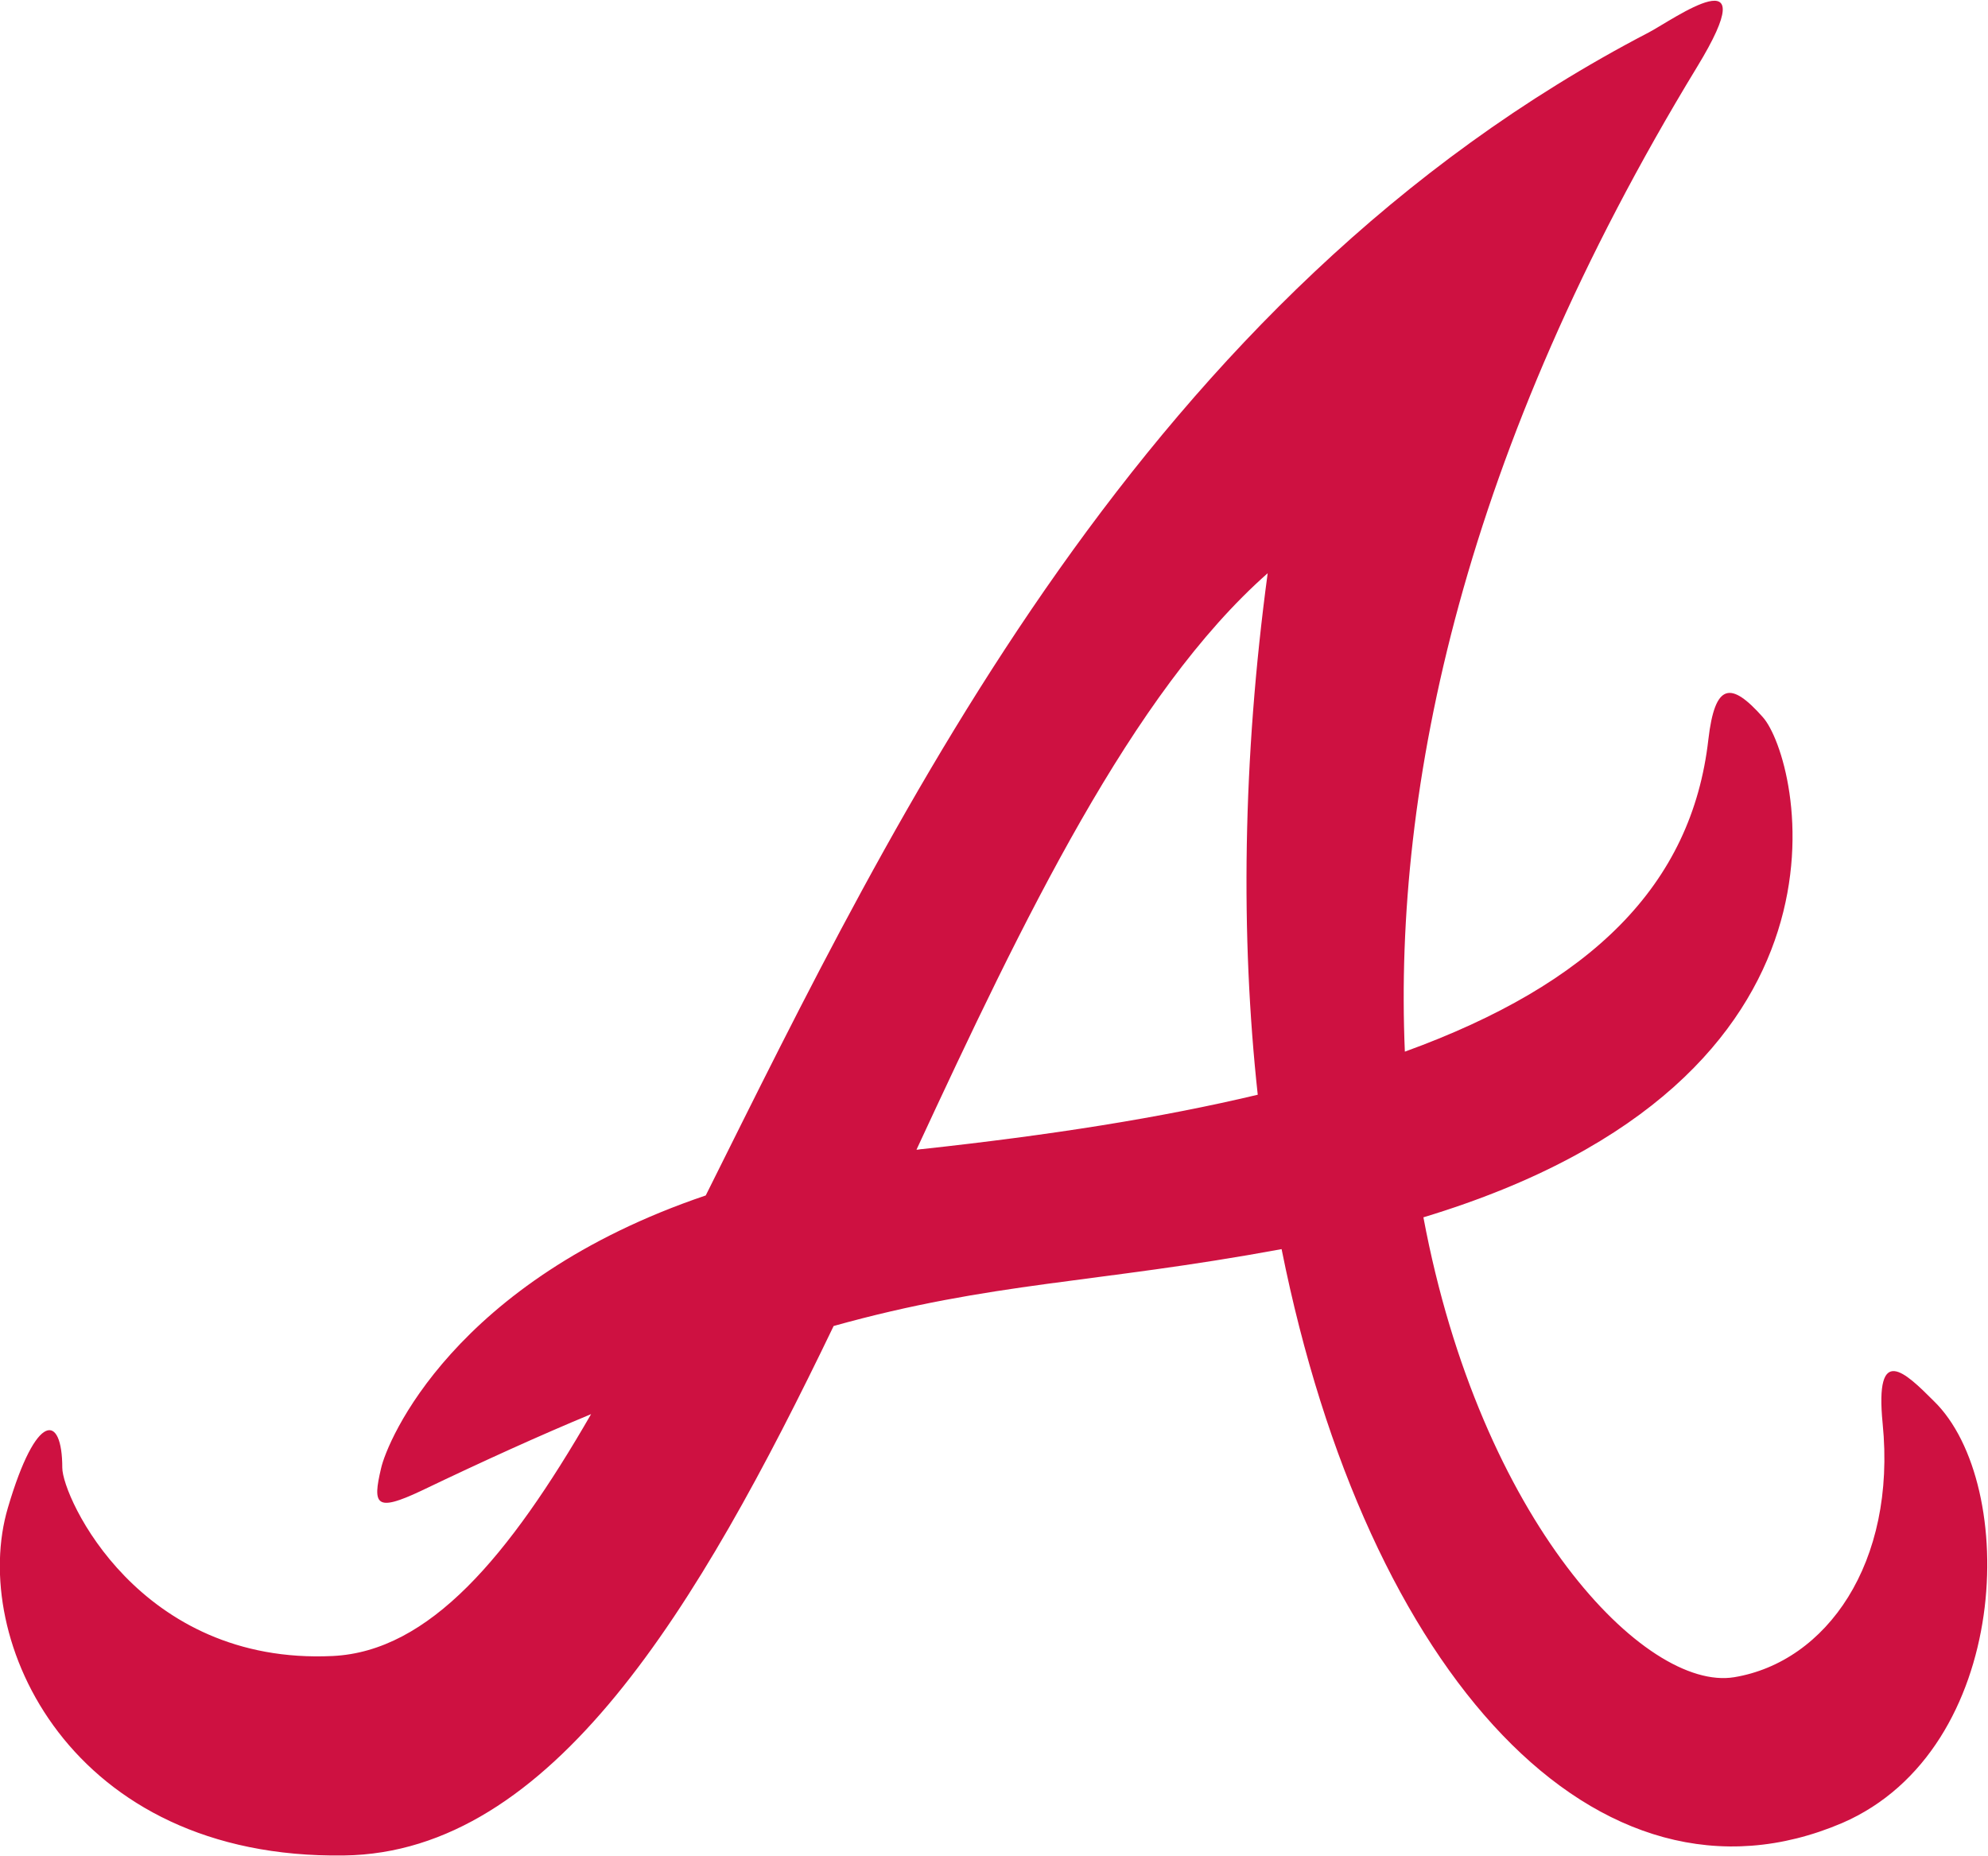
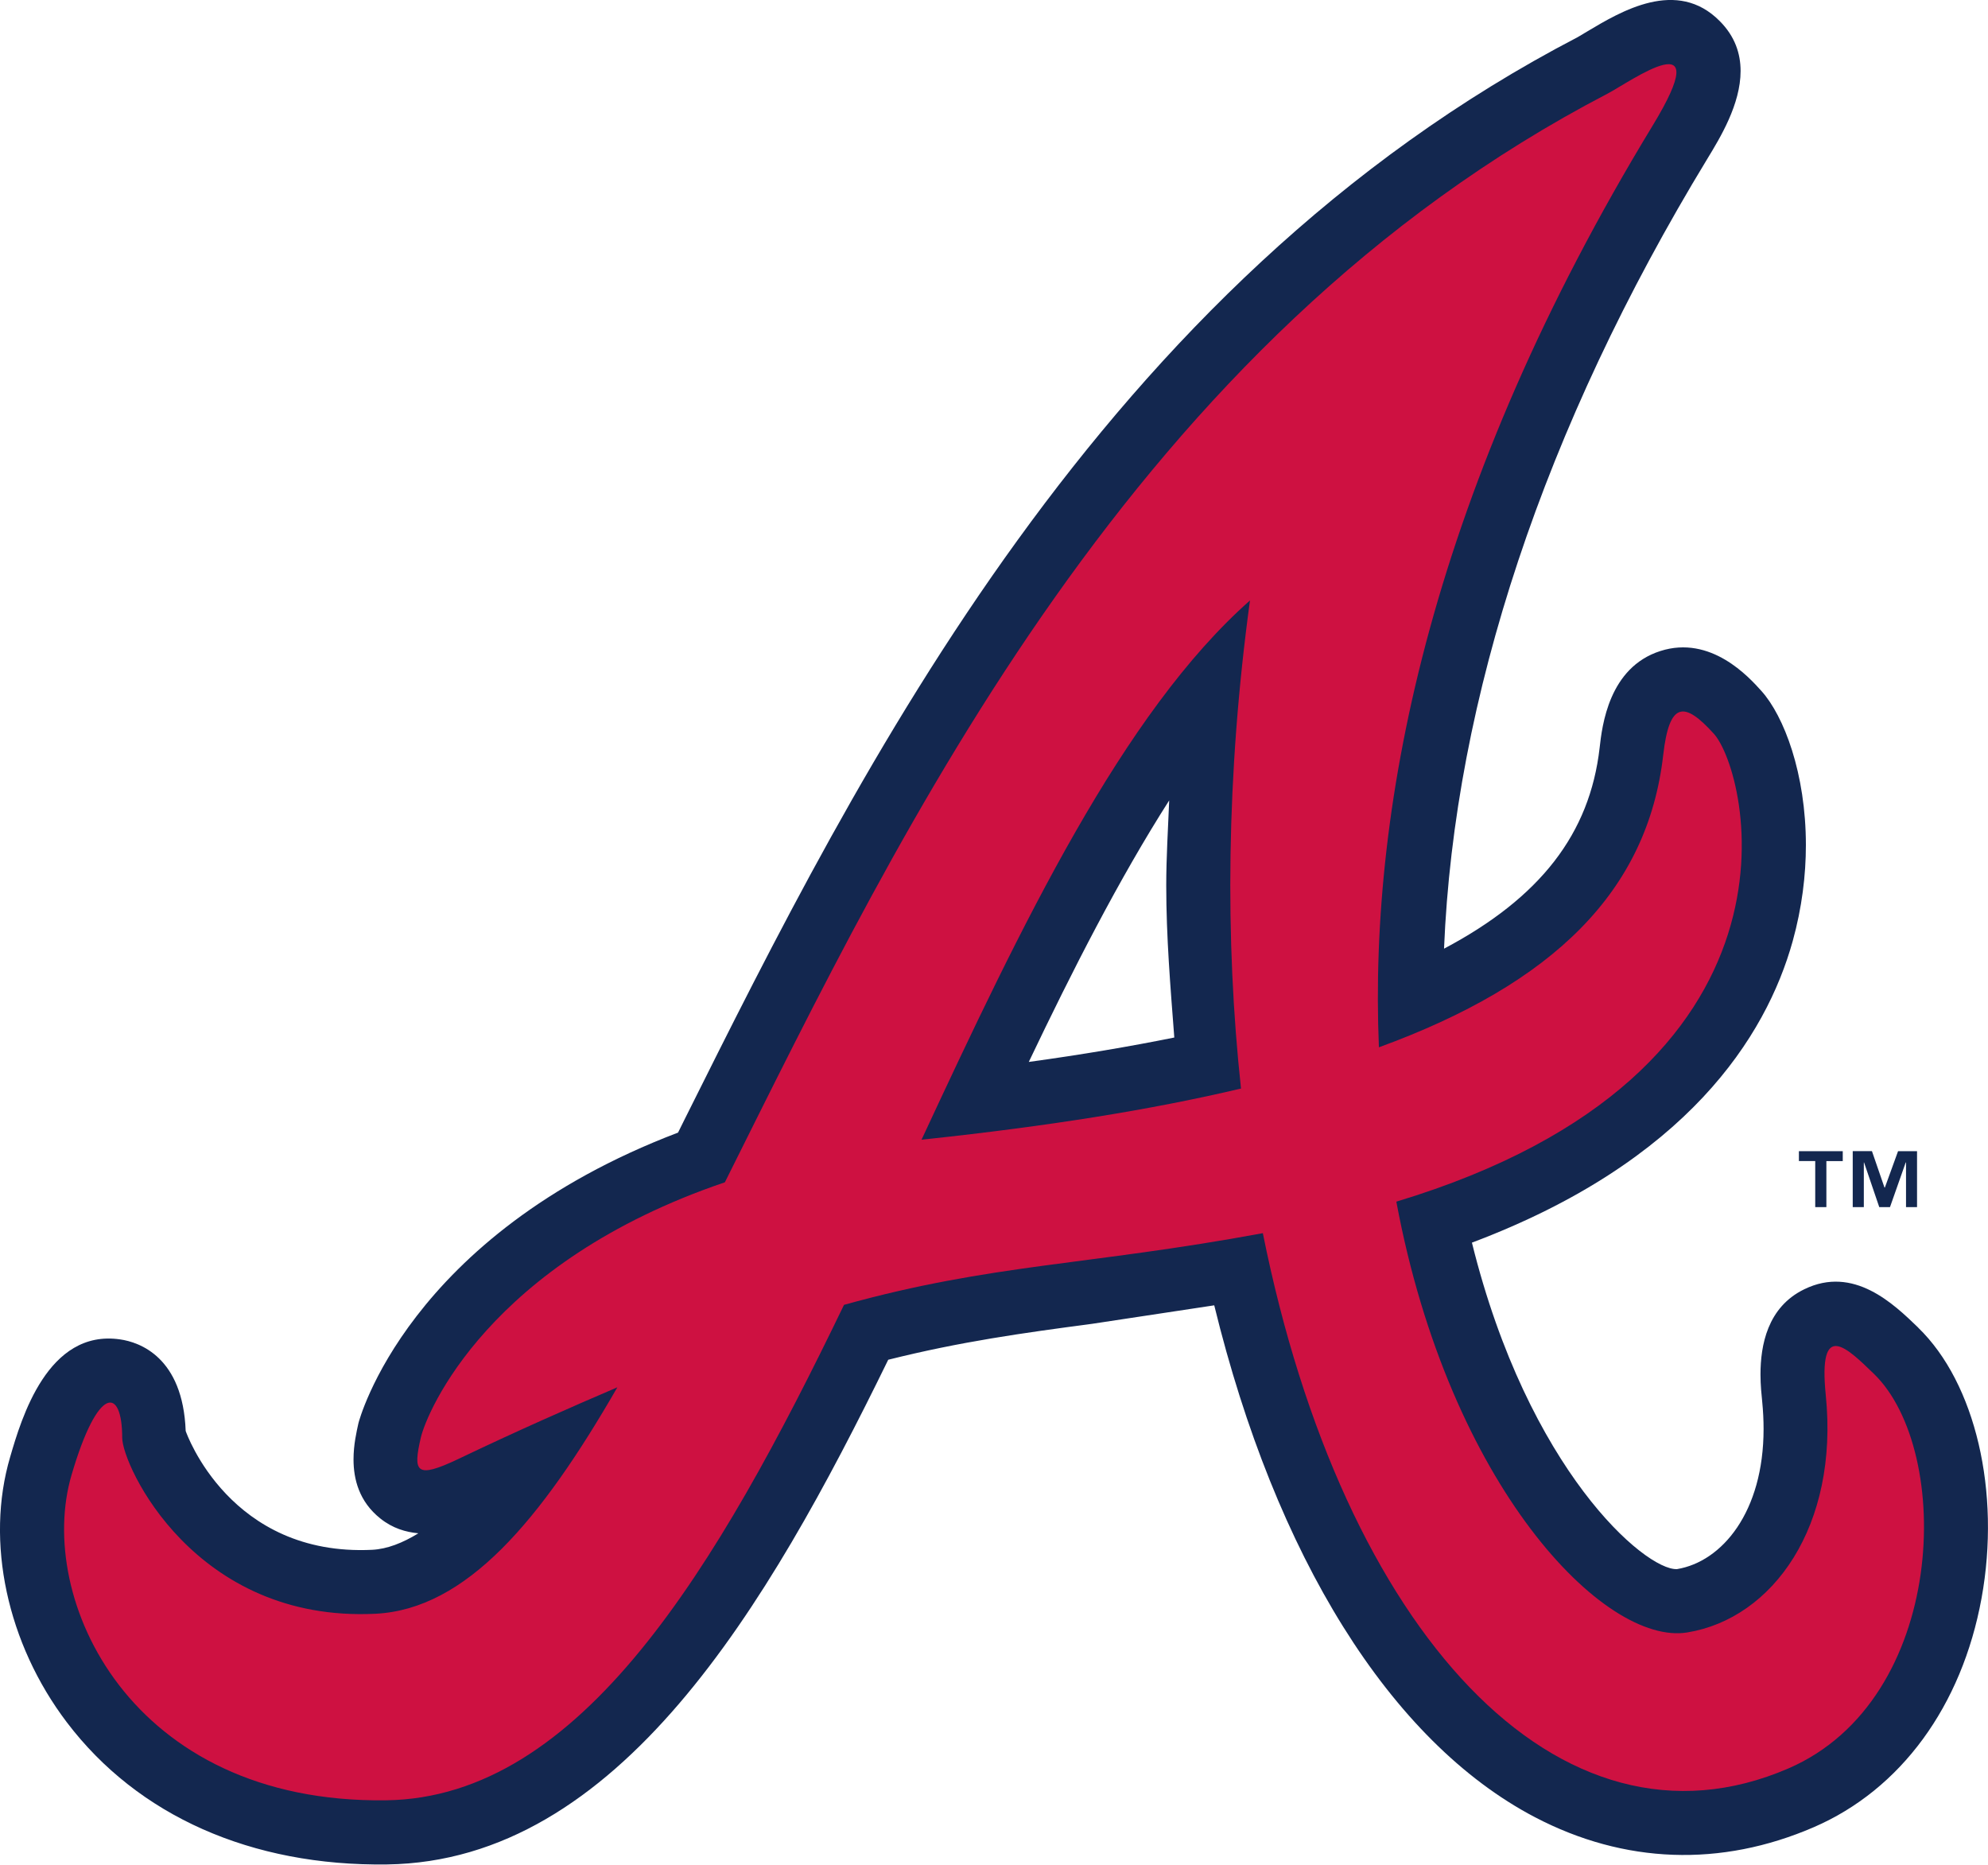
- <svg xmlns="http://www.w3.org/2000/svg" version="1.1" id="Layer_1" x="0px" y="0px" width="300px" height="280px" viewBox="0 0 300 280" style="enable-background:new 0 0 300 280;" xml:space="preserve">
-   <style type="text/css">
- 	.st0{fill:#CE1141;}
- </style>
-   <path class="st0" d="M191.3,86.5c-20.5,18.1-36.9,52.3-53,87c0.3,0,0.6-0.1,0.9-0.1c19.3-2.1,35.9-4.7,50.6-8.2  C187.2,141.3,187.5,114.7,191.3,86.5 M193.4,188.5c-28.2,5.2-43.6,4.9-67.6,11.6c-20.5,42.6-42.5,79.5-73.9,79.9  c-41.4,0.6-56.6-32.7-50.7-52.5c4.3-14.6,8.2-14.2,8.2-6c0,4.4,11.6,29.8,40.8,28.4c14.6-0.7,26.6-15,39-36.5  c-7.7,3.2-16.1,7-25.7,11.6c-6.8,3.2-7.3,2.1-6-3.4c0.9-4.1,10.9-28.3,49-41.2c28.7-57.5,66-135.8,142.3-175.5  c3.8-2,17.9-12.2,7.3,5.2c-35.3,58-45.8,108.7-44.1,148.6c28.1-10.2,43.3-25.1,45.8-47.1c1-8.6,3.4-8.8,8.2-3.4  c5.6,6.2,17.6,54.7-51.2,75.5c8.6,45.9,33.5,71.6,46.9,69.4c13.9-2.3,24.5-17.2,22.4-38.3c-1.2-12.2,3.4-7.7,7.7-3.4  c12.9,12.5,11.8,52.6-13.8,63.7C241.2,290.8,206.3,252.9,193.4,188.5z" />
+ <svg xmlns="http://www.w3.org/2000/svg" viewBox="0 0 194.849 182.716">
+   <path d="M180.613 113.785h-1.605v4.514h-1.093v-4.515h-1.6v-.97h4.298v.97zm7.278 4.514h-1.077v-4.375h-.032l-1.54 4.374h-1.05l-1.49-4.375h-.023v4.374h-1.088v-5.485h1.884l1.228 3.566h.038l1.293-3.565h1.86v5.484z" fill="#13274F" />
+   <path d="M188.01 130.106c-2.41-2.327-6.33-6.12-11.167-3.76-3.625 1.756-4.293 5.516-4.293 8.35 0 1.066.103 2.003.168 2.66.092.927.135 1.82.135 2.683 0 8.122-4.056 13.002-8.49 13.734-3.124.13-14.58-9.706-20.096-31.996 21.06-7.928 28.833-20.2 31.435-29.528.916-3.296 1.298-6.496 1.298-9.426 0-7.024-2.15-12.66-4.364-15.114-1.222-1.358-4.95-5.495-9.9-3.91-5.052 1.615-5.71 7.324-5.953 9.49-.964 8.413-5.81 14.683-15.25 19.68 1.008-24.508 9.773-51.03 25.792-77.38 1.282-2.103 3.275-5.377 3.275-8.63 0-1.703-.55-3.394-2.042-4.89-4.196-4.246-9.68-.96-12.965 1l-.96.572C107.864 27.967 84.288 75.26 67.06 109.777c0 0-.318.645-.603 1.217-26.566 10.105-31.284 28.3-31.327 28.483-.183.83-.48 2.102-.48 3.544 0 1.93.54 4.127 2.623 5.786 1.212.97 2.49 1.336 3.733 1.455-1.55.95-3.054 1.54-4.52 1.617-13.924.678-18.205-11.398-18.287-11.646-.27-7.24-4.53-8.704-6.427-8.973-7.094-1.034-9.68 7.756-10.778 11.527-2.446 8.296-.308 18.272 5.564 26.007 6.947 9.157 18.086 14.103 31.375 13.92 22.678-.313 37.274-25.21 49.125-49.46 7.105-1.778 13.17-2.618 19.995-3.523 0 0 6.67-1.013 11.958-1.81 6.006 24.574 17.237 42.737 31.446 50.17 8.747 4.568 18.2 4.912 27.32.97 8.52-3.685 14.51-11.86 16.44-22.44 1.9-10.427-.6-21.08-6.21-26.51zm-87.176-26.038c4.28-8.974 8.85-17.937 13.762-25.63-.113 2.79-.29 5.602-.29 8.34 0 5.062.414 9.975.79 14.898-4.32.873-9.07 1.68-14.262 2.392z" fill="#13274F" />
+   <path d="M183.65 134.62c-2.65-2.564-5.455-5.354-4.702 2.1 1.298 12.8-5.16 21.89-13.584 23.26-8.118 1.314-23.298-14.307-28.505-42.22 41.788-12.616 34.532-42.058 31.122-45.85-2.915-3.22-4.368-3.167-4.966 2.09-1.53 13.347-10.784 22.407-27.865 28.635-1.012-24.24 5.377-55.05 26.815-90.3C168.38 1.8 159.843 7.983 157.52 9.2 111.132 33.343 88.492 80.94 71.046 115.865 47.89 123.717 41.818 138.4 41.242 140.9c-.78 3.383-.474 4.05 3.657 2.09 5.817-2.78 10.95-5.04 15.61-7.035-7.53 13.078-14.82 21.75-23.71 22.192-17.75.873-24.822-14.576-24.822-17.248 0-4.977-2.365-5.226-4.966 3.652-3.544 12.044 5.67 32.222 30.838 31.877 19.068-.26 32.394-22.688 44.875-48.554 14.532-4.04 23.92-3.857 41.05-7.024 7.863 39.127 29.08 62.148 51.516 52.453 15.563-6.732 16.198-31.112 8.36-38.685zm-62.014-27.945c-8.904 2.11-19.025 3.696-30.75 4.955-.19.01-.384.043-.567.065 9.808-21.072 19.724-41.82 32.195-52.852-2.338 17.14-2.452 33.3-.88 47.832z" fill="#CE1141" />
</svg>
